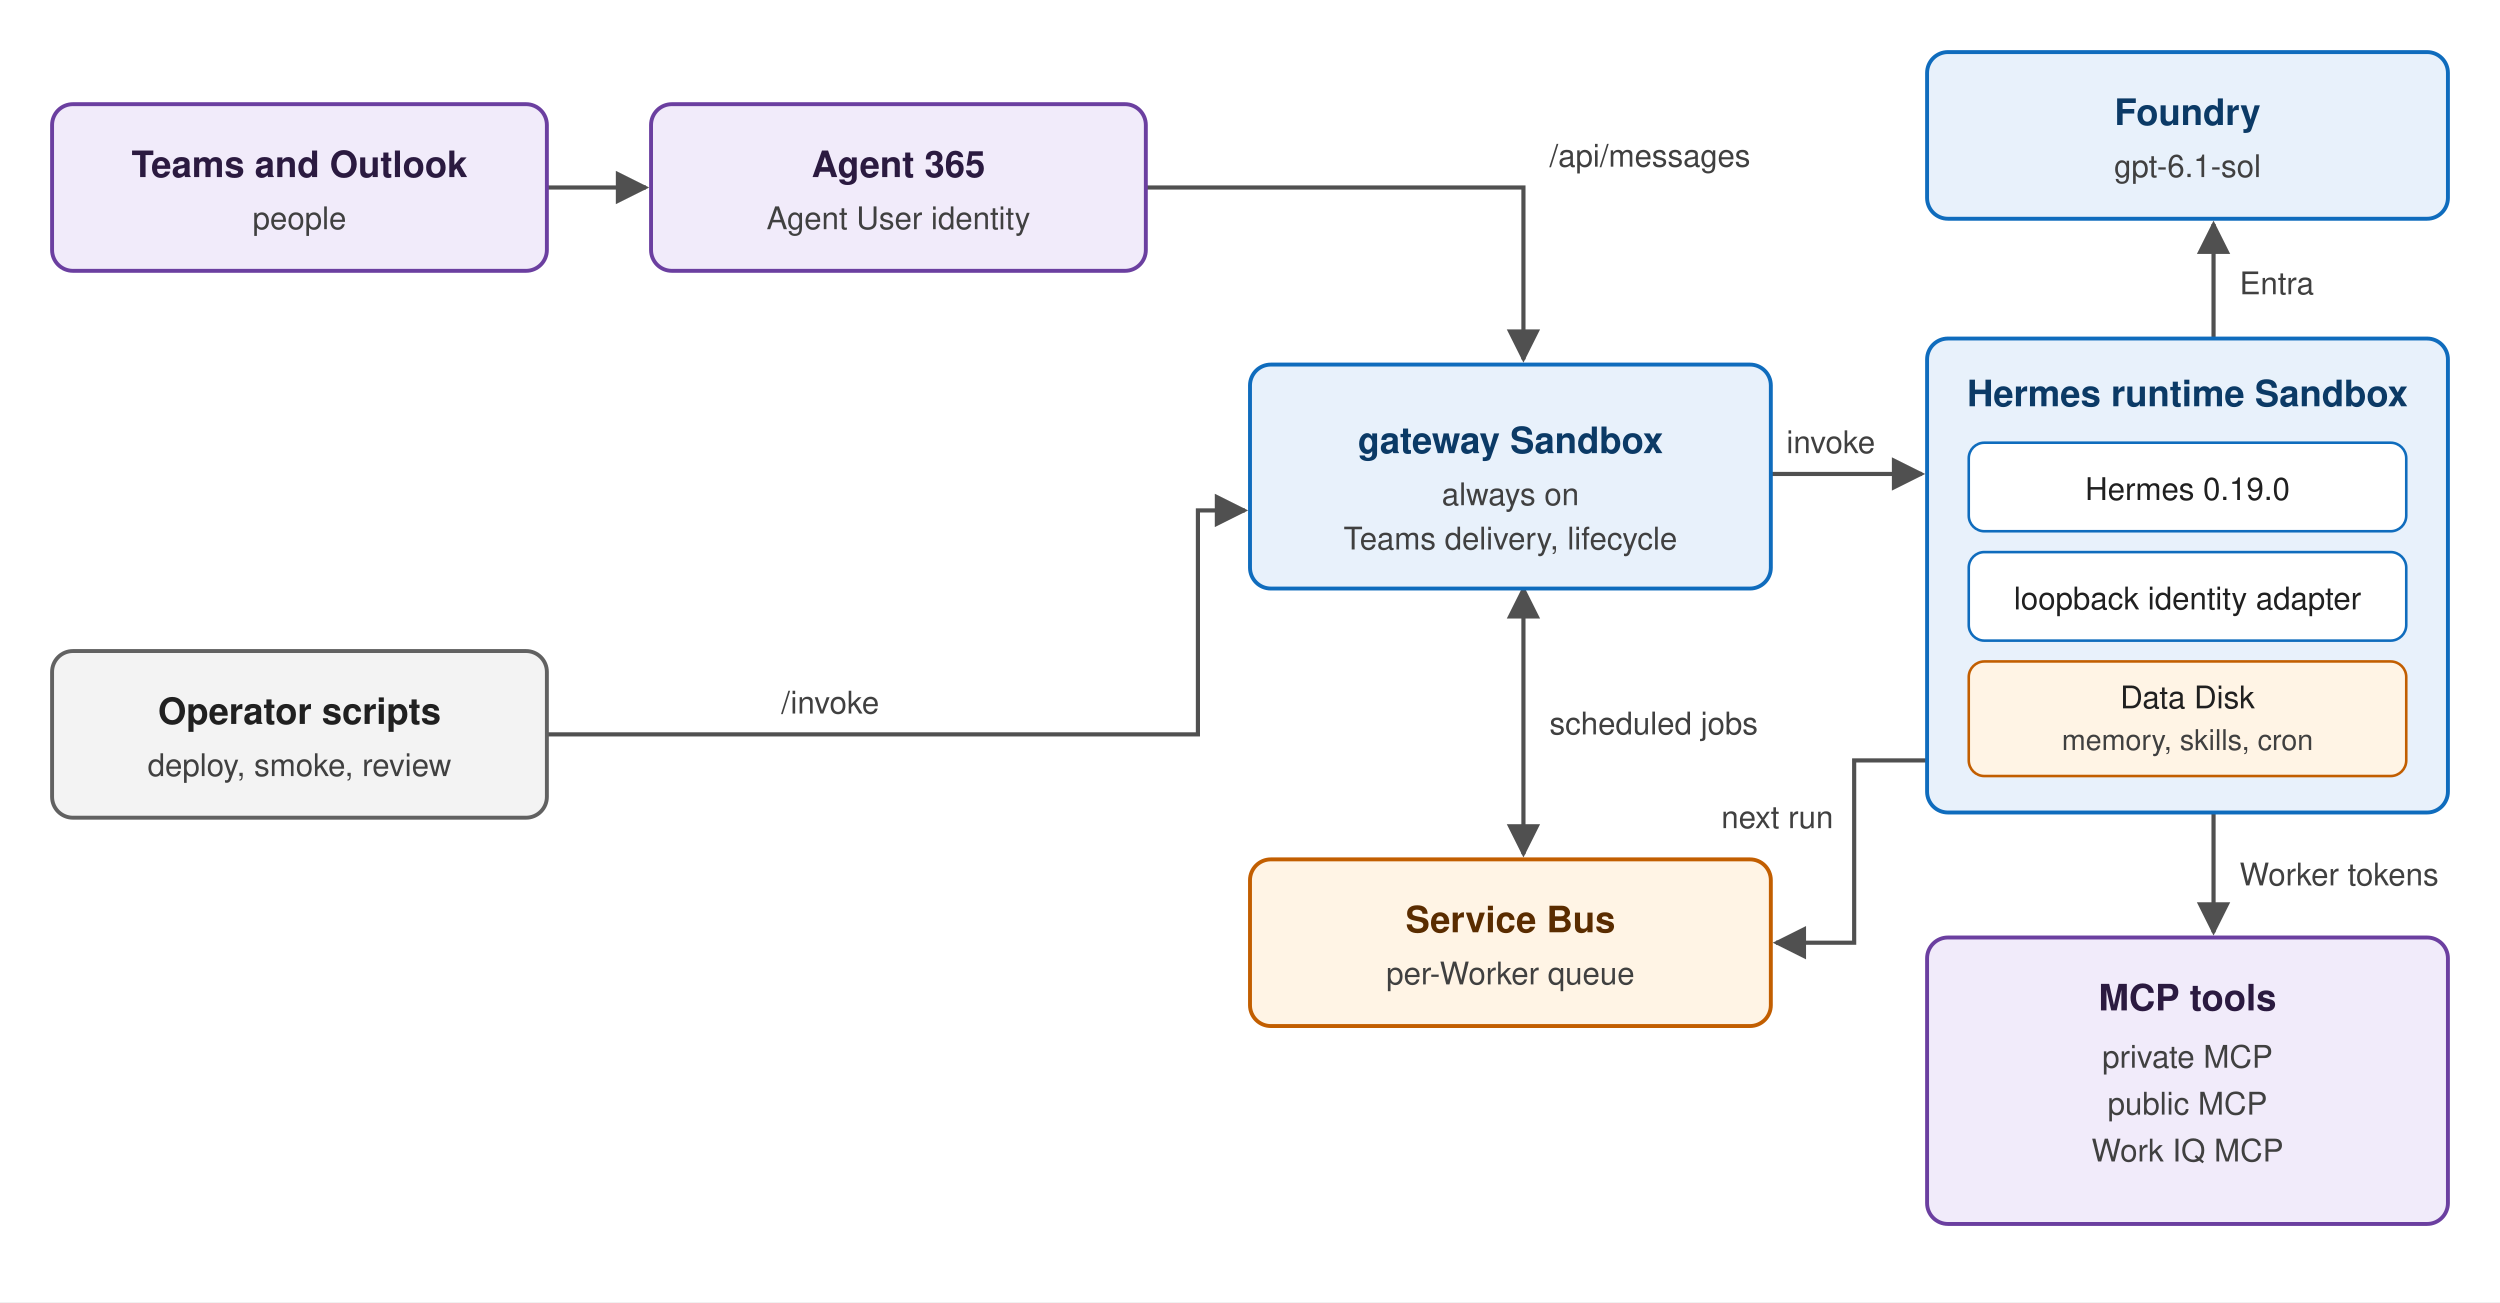
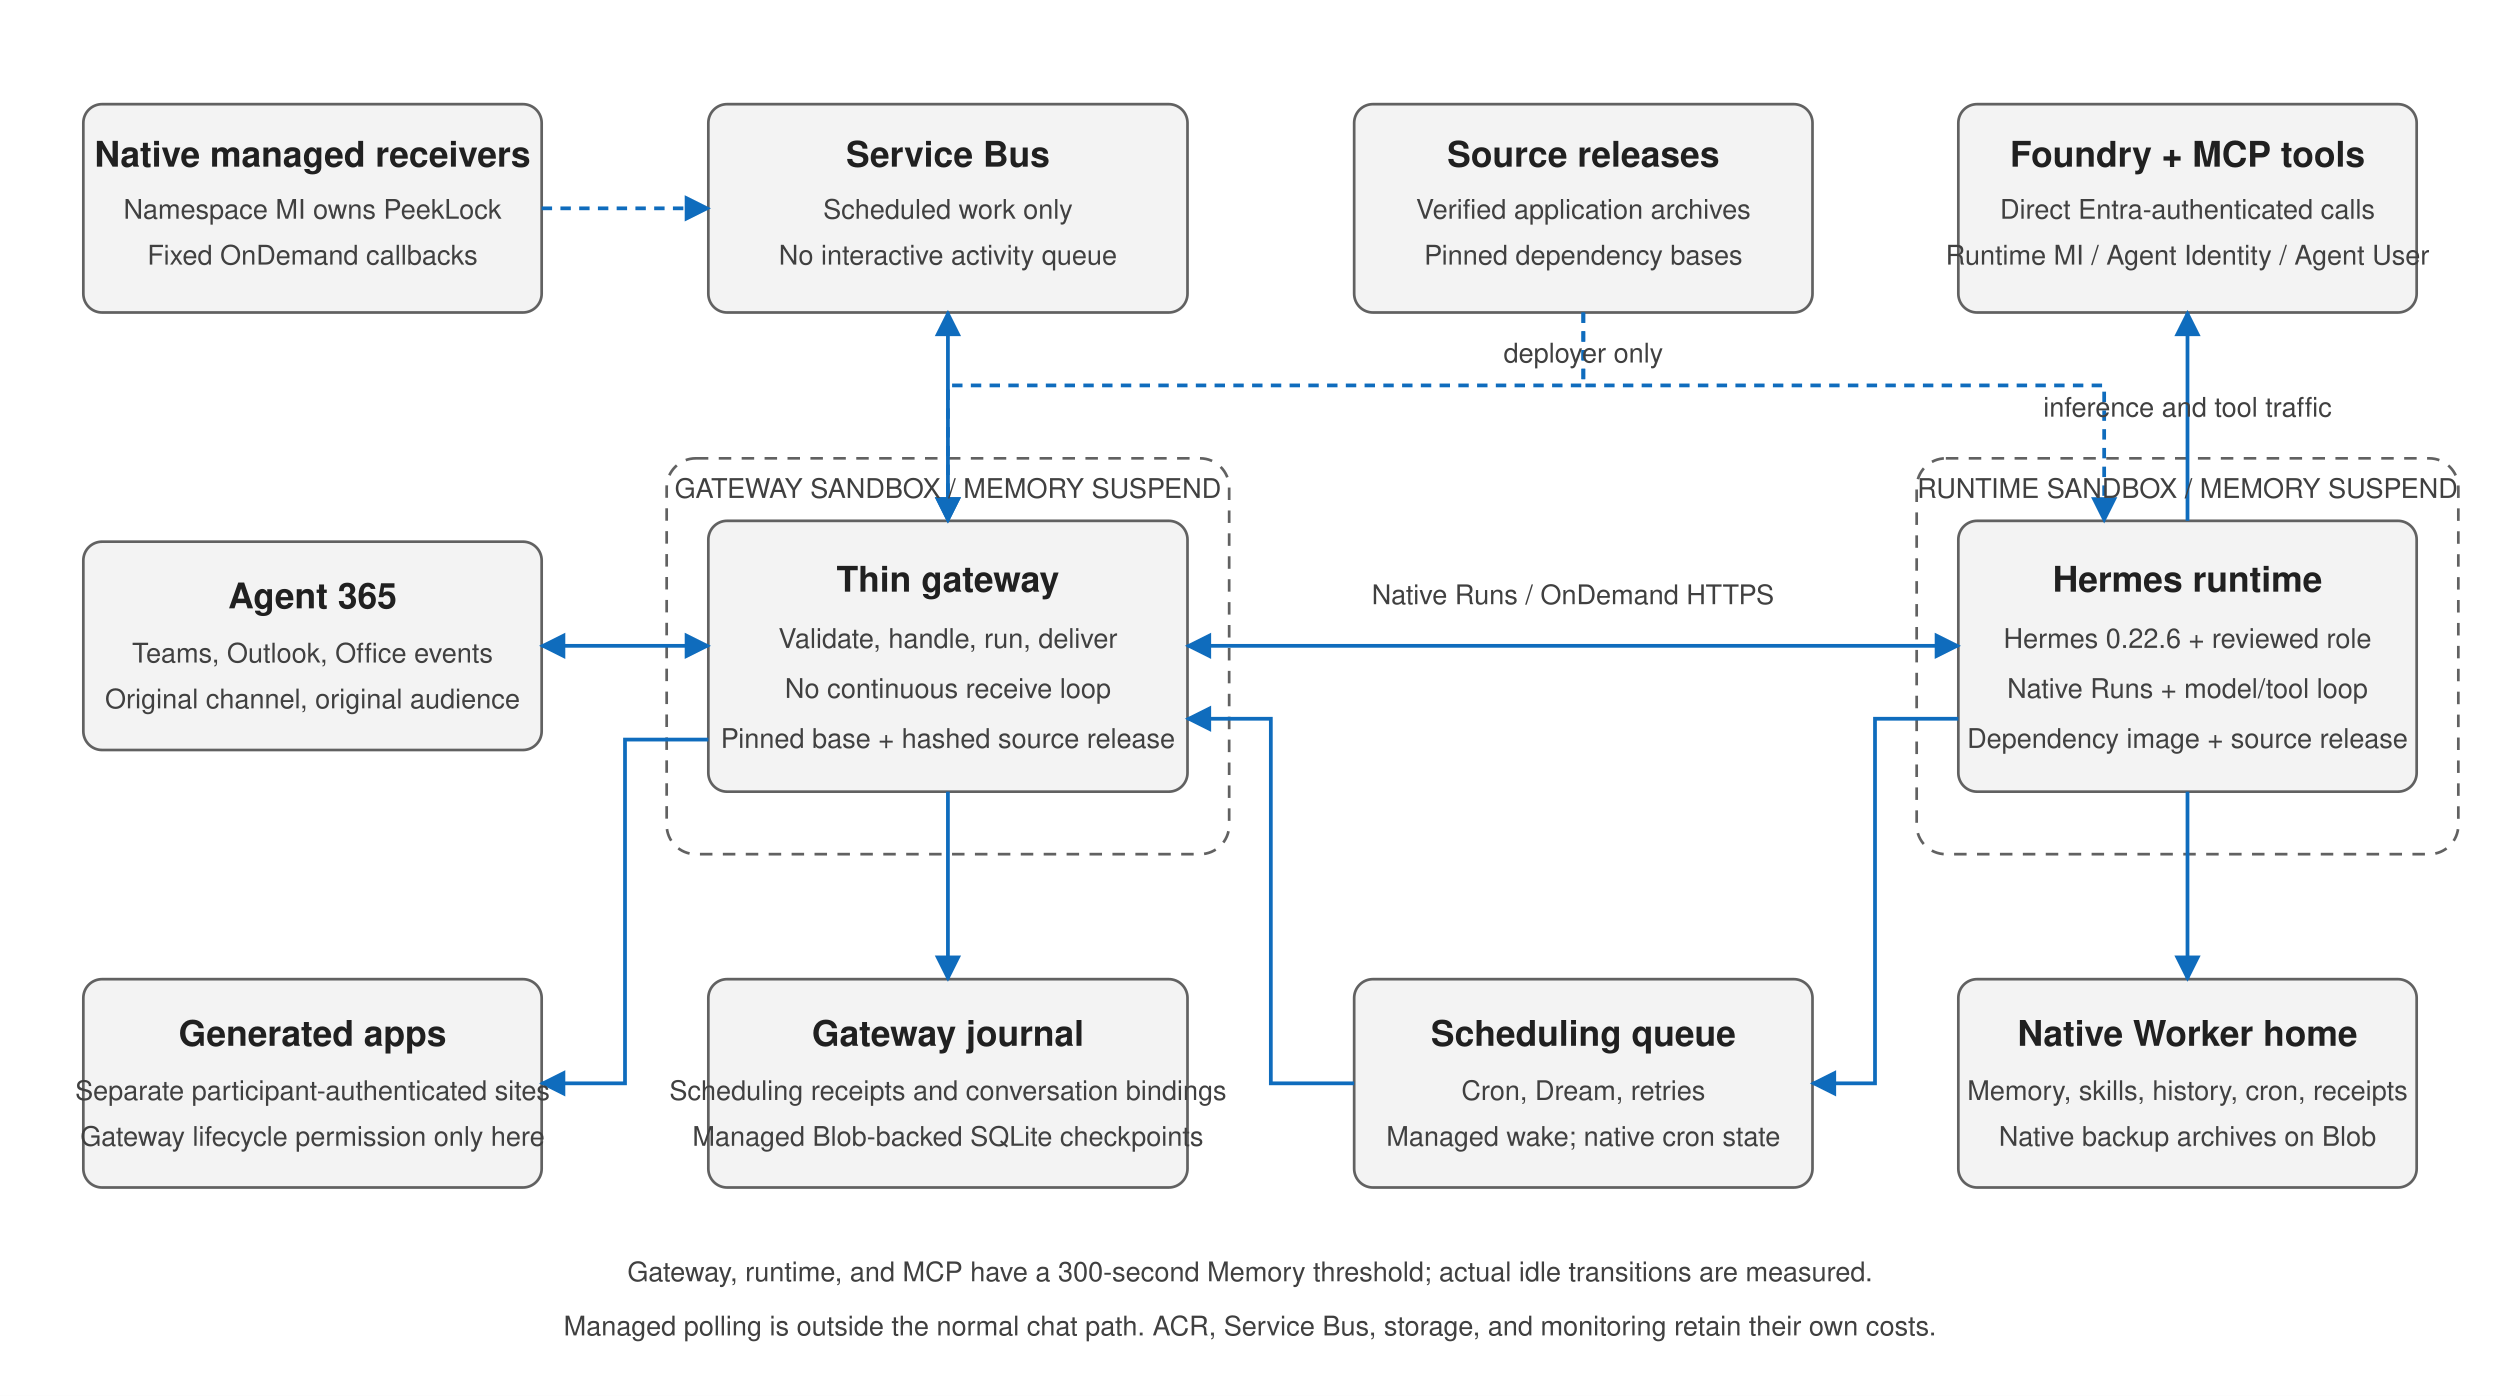
- <svg xmlns="http://www.w3.org/2000/svg" width="960" height="500" viewBox="0 0 960 500" font-family="Segoe UI, Helvetica, Arial, sans-serif">
+ <svg xmlns="http://www.w3.org/2000/svg" width="1200" height="670" viewBox="0 0 1200 670" font-family="Segoe UI, Helvetica, Arial, sans-serif">
  <defs>
-     <marker id="arrow" viewBox="0 0 10 10" refX="9" refY="5" markerWidth="8" markerHeight="8" orient="auto-start-reverse">
-       <path d="M0,0 L10,5 L0,10 z" fill="#505050" />
+     <marker id="arrow" viewBox="0 0 10 10" refX="9" refY="5" markerWidth="7" markerHeight="7" orient="auto-start-reverse">
+       <path d="M0 0L10 5L0 10Z" fill="#0f6cbd" />
    </marker>
  </defs>
-   <rect width="960" height="500" fill="#ffffff" />
-   <g stroke="#505050" stroke-width="1.6" fill="none" marker-end="url(#arrow)">
-     <path d="M210,72 H248" />
-     <path d="M440,72 H585 V138" />
-     <path d="M210,282 H460 V196 H478" />
-     <path d="M585,226 V328" marker-start="url(#arrow)" />
-     <path d="M680,182 H738" />
-     <path d="M850,130 V86" />
-     <path d="M850,312 V358" />
-     <path d="M740,292 H712 V362 H682" />
+   <rect width="1200" height="670" fill="#fff" />
+   <g fill="#f3f3f3" stroke="#616161" stroke-width="1.3">
+     <rect x="320" y="220" width="270" height="190" rx="14" fill="#fff" stroke-dasharray="6 5" />
+     <rect x="920" y="220" width="260" height="190" rx="14" fill="#fff" stroke-dasharray="6 5" />
+     <rect x="40" y="50" width="220" height="100" rx="9" />
+     <rect x="340" y="50" width="230" height="100" rx="9" />
+     <rect x="650" y="50" width="220" height="100" rx="9" />
+     <rect x="940" y="50" width="220" height="100" rx="9" />
+     <rect x="40" y="260" width="220" height="100" rx="9" />
+     <rect x="340" y="250" width="230" height="130" rx="9" />
+     <rect x="940" y="250" width="220" height="130" rx="9" />
+     <rect x="40" y="470" width="220" height="100" rx="9" />
+     <rect x="340" y="470" width="230" height="100" rx="9" />
+     <rect x="650" y="470" width="220" height="100" rx="9" />
+     <rect x="940" y="470" width="220" height="100" rx="9" />
  </g>
-   <g font-size="12" fill="#404040">
-     <text x="595" y="64">/api/messages</text>
-     <text x="300" y="274">/invoke</text>
-     <text x="595" y="282">scheduled jobs</text>
-     <text x="686" y="174">invoke</text>
-     <text x="860" y="113">Entra</text>
-     <text x="860" y="340">Worker tokens</text>
-     <text x="704" y="318" text-anchor="end">next run</text>
+   <g stroke="#0f6cbd" stroke-width="1.8" fill="none" marker-end="url(#arrow)">
+     <path d="M260 100H340" stroke-dasharray="5 4" />
+     <path d="M455 150V250" marker-start="url(#arrow)" />
+     <path d="M260 310H340" marker-start="url(#arrow)" />
+     <path d="M570 310H940" marker-start="url(#arrow)" />
+     <path d="M760 150V185H455V250" stroke-dasharray="5 4" />
+     <path d="M760 150V185H1010V250" stroke-dasharray="5 4" />
+     <path d="M940 345H900V520H870" />
+     <path d="M650 520H610V345H570" />
+     <path d="M1050 250V150" />
+     <path d="M455 380V470" />
+     <path d="M1050 380V470" />
+     <path d="M340 355H300V520H260" />
  </g>
-   <g>
-     <rect x="20" y="40" width="190" height="64" rx="8" fill="#f1ebfa" stroke="#6b3fa0" stroke-width="1.5" />
-     <text x="115" y="68" text-anchor="middle" font-size="14" font-weight="600" fill="#2b1a40">Teams and Outlook</text>
-     <text x="115" y="88" text-anchor="middle" font-size="12" fill="#404040">people</text>
-     <rect x="250" y="40" width="190" height="64" rx="8" fill="#f1ebfa" stroke="#6b3fa0" stroke-width="1.5" />
-     <text x="345" y="68" text-anchor="middle" font-size="14" font-weight="600" fill="#2b1a40">Agent 365</text>
-     <text x="345" y="88" text-anchor="middle" font-size="12" fill="#404040">Agent User identity</text>
-     <rect x="20" y="250" width="190" height="64" rx="8" fill="#f3f3f3" stroke="#616161" stroke-width="1.5" />
-     <text x="115" y="278" text-anchor="middle" font-size="14" font-weight="600" fill="#202020">Operator scripts</text>
-     <text x="115" y="298" text-anchor="middle" font-size="12" fill="#404040">deploy, smoke, review</text>
-     <rect x="480" y="140" width="200" height="86" rx="8" fill="#e8f1fb" stroke="#0f6cbd" stroke-width="1.5" />
-     <text x="580" y="174" text-anchor="middle" font-size="14" font-weight="600" fill="#0b3a66">gateway Sandbox</text>
-     <text x="580" y="194" text-anchor="middle" font-size="12" fill="#404040">always on</text>
-     <text x="580" y="211" text-anchor="middle" font-size="12" fill="#404040">Teams delivery, lifecycle</text>
-     <rect x="480" y="330" width="200" height="64" rx="8" fill="#fff4e5" stroke="#c25e00" stroke-width="1.5" />
-     <text x="580" y="358" text-anchor="middle" font-size="14" font-weight="600" fill="#5a2c00">Service Bus</text>
-     <text x="580" y="378" text-anchor="middle" font-size="12" fill="#404040">per-Worker queue</text>
-     <rect x="740" y="20" width="200" height="64" rx="8" fill="#e8f1fb" stroke="#0f6cbd" stroke-width="1.5" />
-     <text x="840" y="48" text-anchor="middle" font-size="14" font-weight="600" fill="#0b3a66">Foundry</text>
-     <text x="840" y="68" text-anchor="middle" font-size="12" fill="#404040">gpt-6.1-sol</text>
-     <rect x="740" y="130" width="200" height="182" rx="8" fill="#e8f1fb" stroke="#0f6cbd" stroke-width="1.5" />
-     <text x="840" y="156" text-anchor="middle" font-size="14" font-weight="600" fill="#0b3a66">Hermes runtime Sandbox</text>
-     <rect x="756" y="170" width="168" height="34" rx="6" fill="#ffffff" stroke="#0f6cbd" />
-     <text x="840" y="192" text-anchor="middle" font-size="12" fill="#202020">Hermes 0.19.0</text>
-     <rect x="756" y="212" width="168" height="34" rx="6" fill="#ffffff" stroke="#0f6cbd" />
-     <text x="840" y="234" text-anchor="middle" font-size="12" fill="#202020">loopback identity adapter</text>
-     <rect x="756" y="254" width="168" height="44" rx="6" fill="#fff4e5" stroke="#c25e00" />
-     <text x="840" y="272" text-anchor="middle" font-size="12" fill="#202020">Data Disk</text>
-     <text x="840" y="288" text-anchor="middle" font-size="11" fill="#404040">memory, skills, cron</text>
-     <rect x="740" y="360" width="200" height="110" rx="8" fill="#f1ebfa" stroke="#6b3fa0" stroke-width="1.5" />
-     <text x="840" y="388" text-anchor="middle" font-size="14" font-weight="600" fill="#2b1a40">MCP tools</text>
-     <text x="840" y="410" text-anchor="middle" font-size="12" fill="#404040">private MCP</text>
-     <text x="840" y="428" text-anchor="middle" font-size="12" fill="#404040">public MCP</text>
-     <text x="840" y="446" text-anchor="middle" font-size="12" fill="#404040">Work IQ MCP</text>
+   <g text-anchor="middle" fill="#202020" font-size="17" font-weight="600">
+     <text x="150" y="80">Native managed receivers</text>
+     <text x="455" y="80">Service Bus</text>
+     <text x="760" y="80">Source releases</text>
+     <text x="1050" y="80">Foundry + MCP tools</text>
+     <text x="150" y="292">Agent 365</text>
+     <text x="455" y="284">Thin gateway</text>
+     <text x="1050" y="284">Hermes runtime</text>
+     <text x="150" y="502">Generated apps</text>
+     <text x="455" y="502">Gateway journal</text>
+     <text x="760" y="502">Scheduling queue</text>
+     <text x="1050" y="502">Native Worker home</text>
+   </g>
+   <g text-anchor="middle" fill="#404040" font-size="13">
+     <text x="150" y="105">Namespace MI owns PeekLock</text>
+     <text x="150" y="127">Fixed OnDemand callbacks</text>
+     <text x="455" y="105">Scheduled work only</text>
+     <text x="455" y="127">No interactive activity queue</text>
+     <text x="760" y="105">Verified application archives</text>
+     <text x="760" y="127">Pinned dependency bases</text>
+     <text x="760" y="174">deployer only</text>
+     <text x="1050" y="105">Direct Entra-authenticated calls</text>
+     <text x="1050" y="127">Runtime MI / Agent Identity / Agent User</text>
+     <text x="150" y="318">Teams, Outlook, Office events</text>
+     <text x="150" y="340">Original channel, original audience</text>
+     <text x="455" y="311">Validate, handle, run, deliver</text>
+     <text x="455" y="335">No continuous receive loop</text>
+     <text x="455" y="359">Pinned base + hashed source release</text>
+     <text x="1050" y="311">Hermes 0.22.6 + reviewed role</text>
+     <text x="1050" y="335">Native Runs + model/tool loop</text>
+     <text x="1050" y="359">Dependency image + source release</text>
+     <text x="150" y="528">Separate participant-authenticated sites</text>
+     <text x="150" y="550">Gateway lifecycle permission only here</text>
+     <text x="455" y="528">Scheduling receipts and conversation bindings</text>
+     <text x="455" y="550">Managed Blob-backed SQLite checkpoints</text>
+     <text x="760" y="528">Cron, Dream, retries</text>
+     <text x="760" y="550">Managed wake; native cron state</text>
+     <text x="1050" y="528">Memory, skills, history, cron, receipts</text>
+     <text x="1050" y="550">Native backup archives on Blob</text>
+     <text x="455" y="239">GATEWAY SANDBOX / MEMORY SUSPEND</text>
+     <text x="1050" y="239">RUNTIME SANDBOX / MEMORY SUSPEND</text>
+     <text x="1050" y="200">inference and tool traffic</text>
+     <text x="755" y="290">Native Runs / OnDemand HTTPS</text>
+     <text x="600" y="615">Gateway, runtime, and MCP have a 300-second Memory threshold; actual idle transitions are measured.</text>
+     <text x="600" y="641">Managed polling is outside the normal chat path. ACR, Service Bus, storage, and monitoring retain their own costs.</text>
  </g>
</svg>
